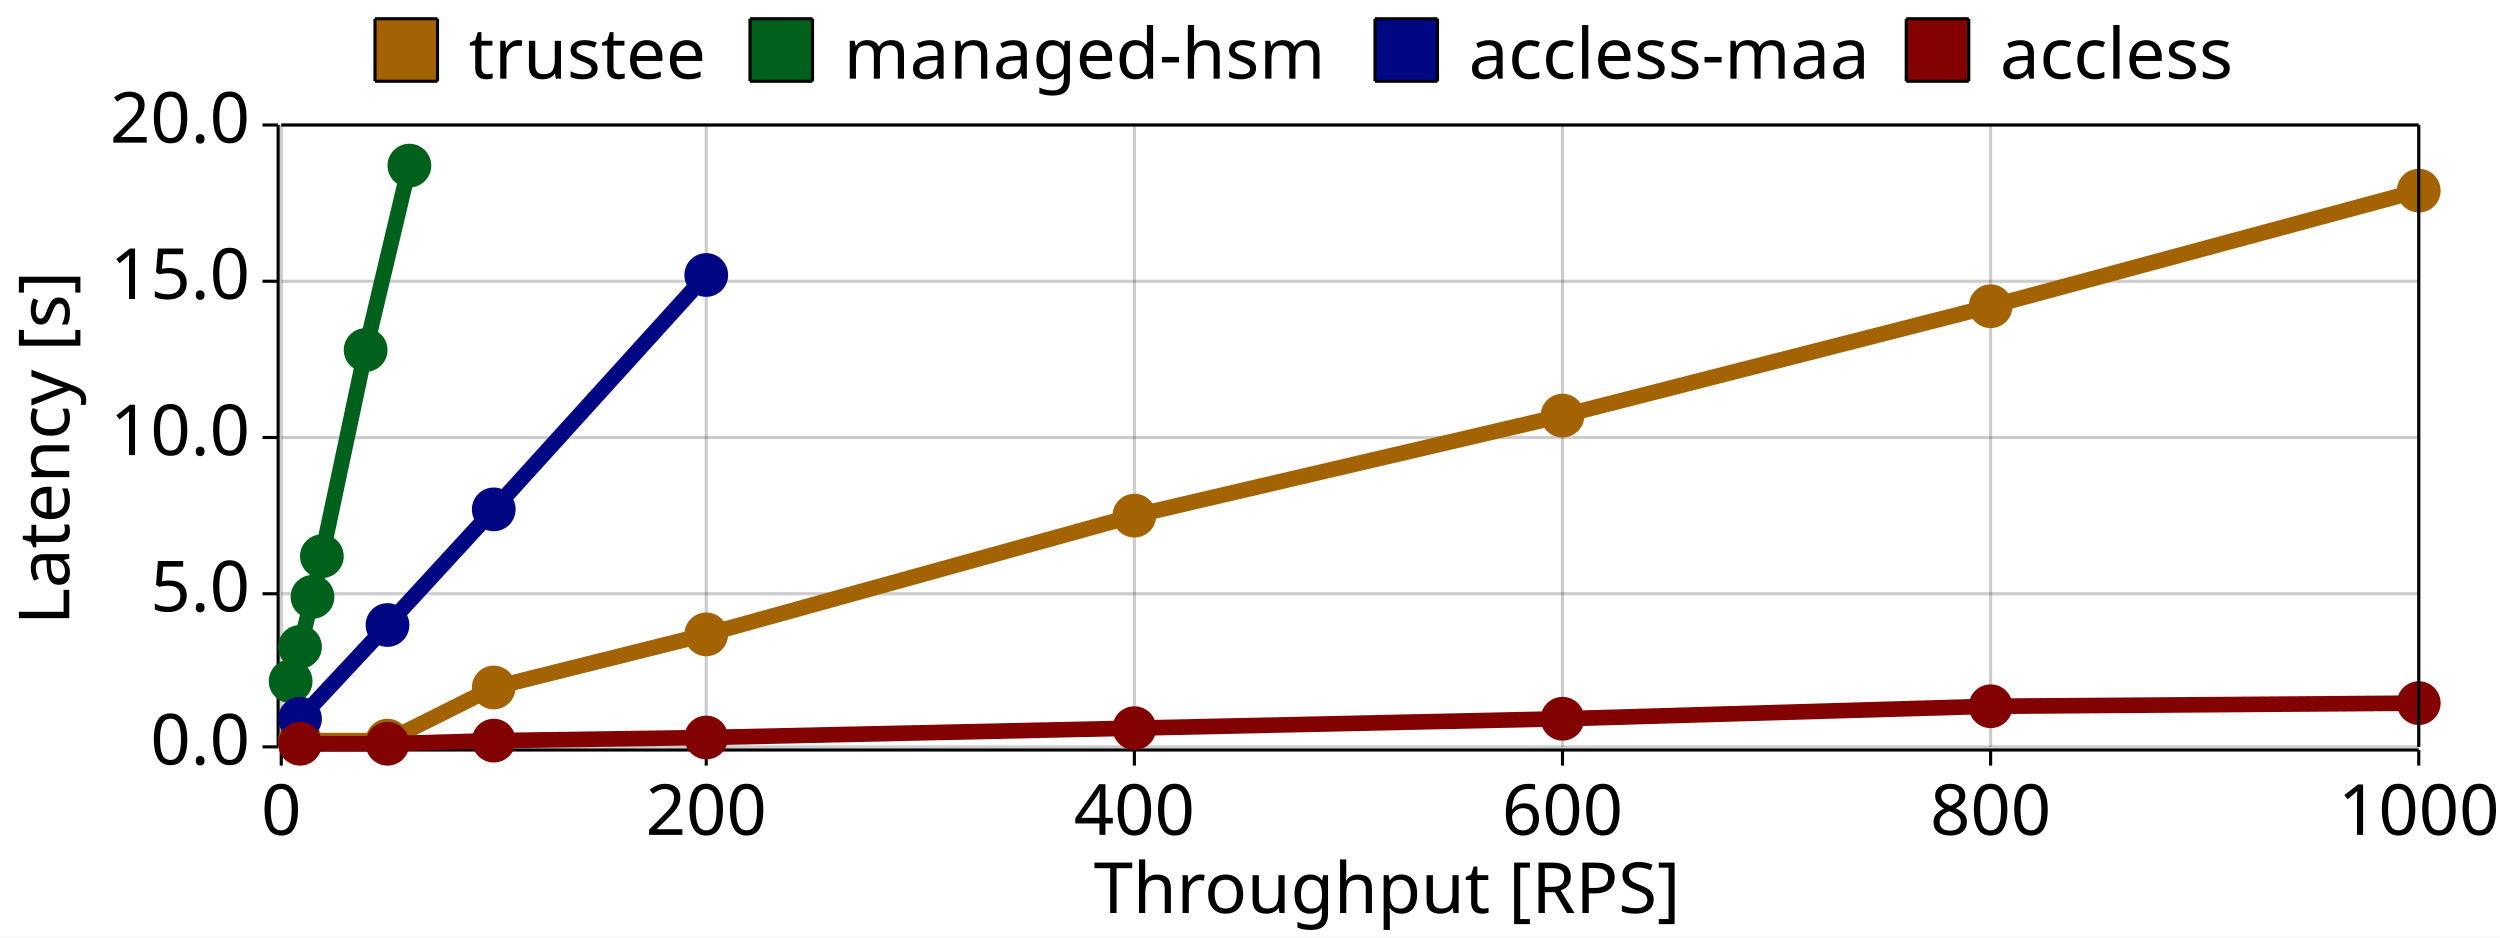
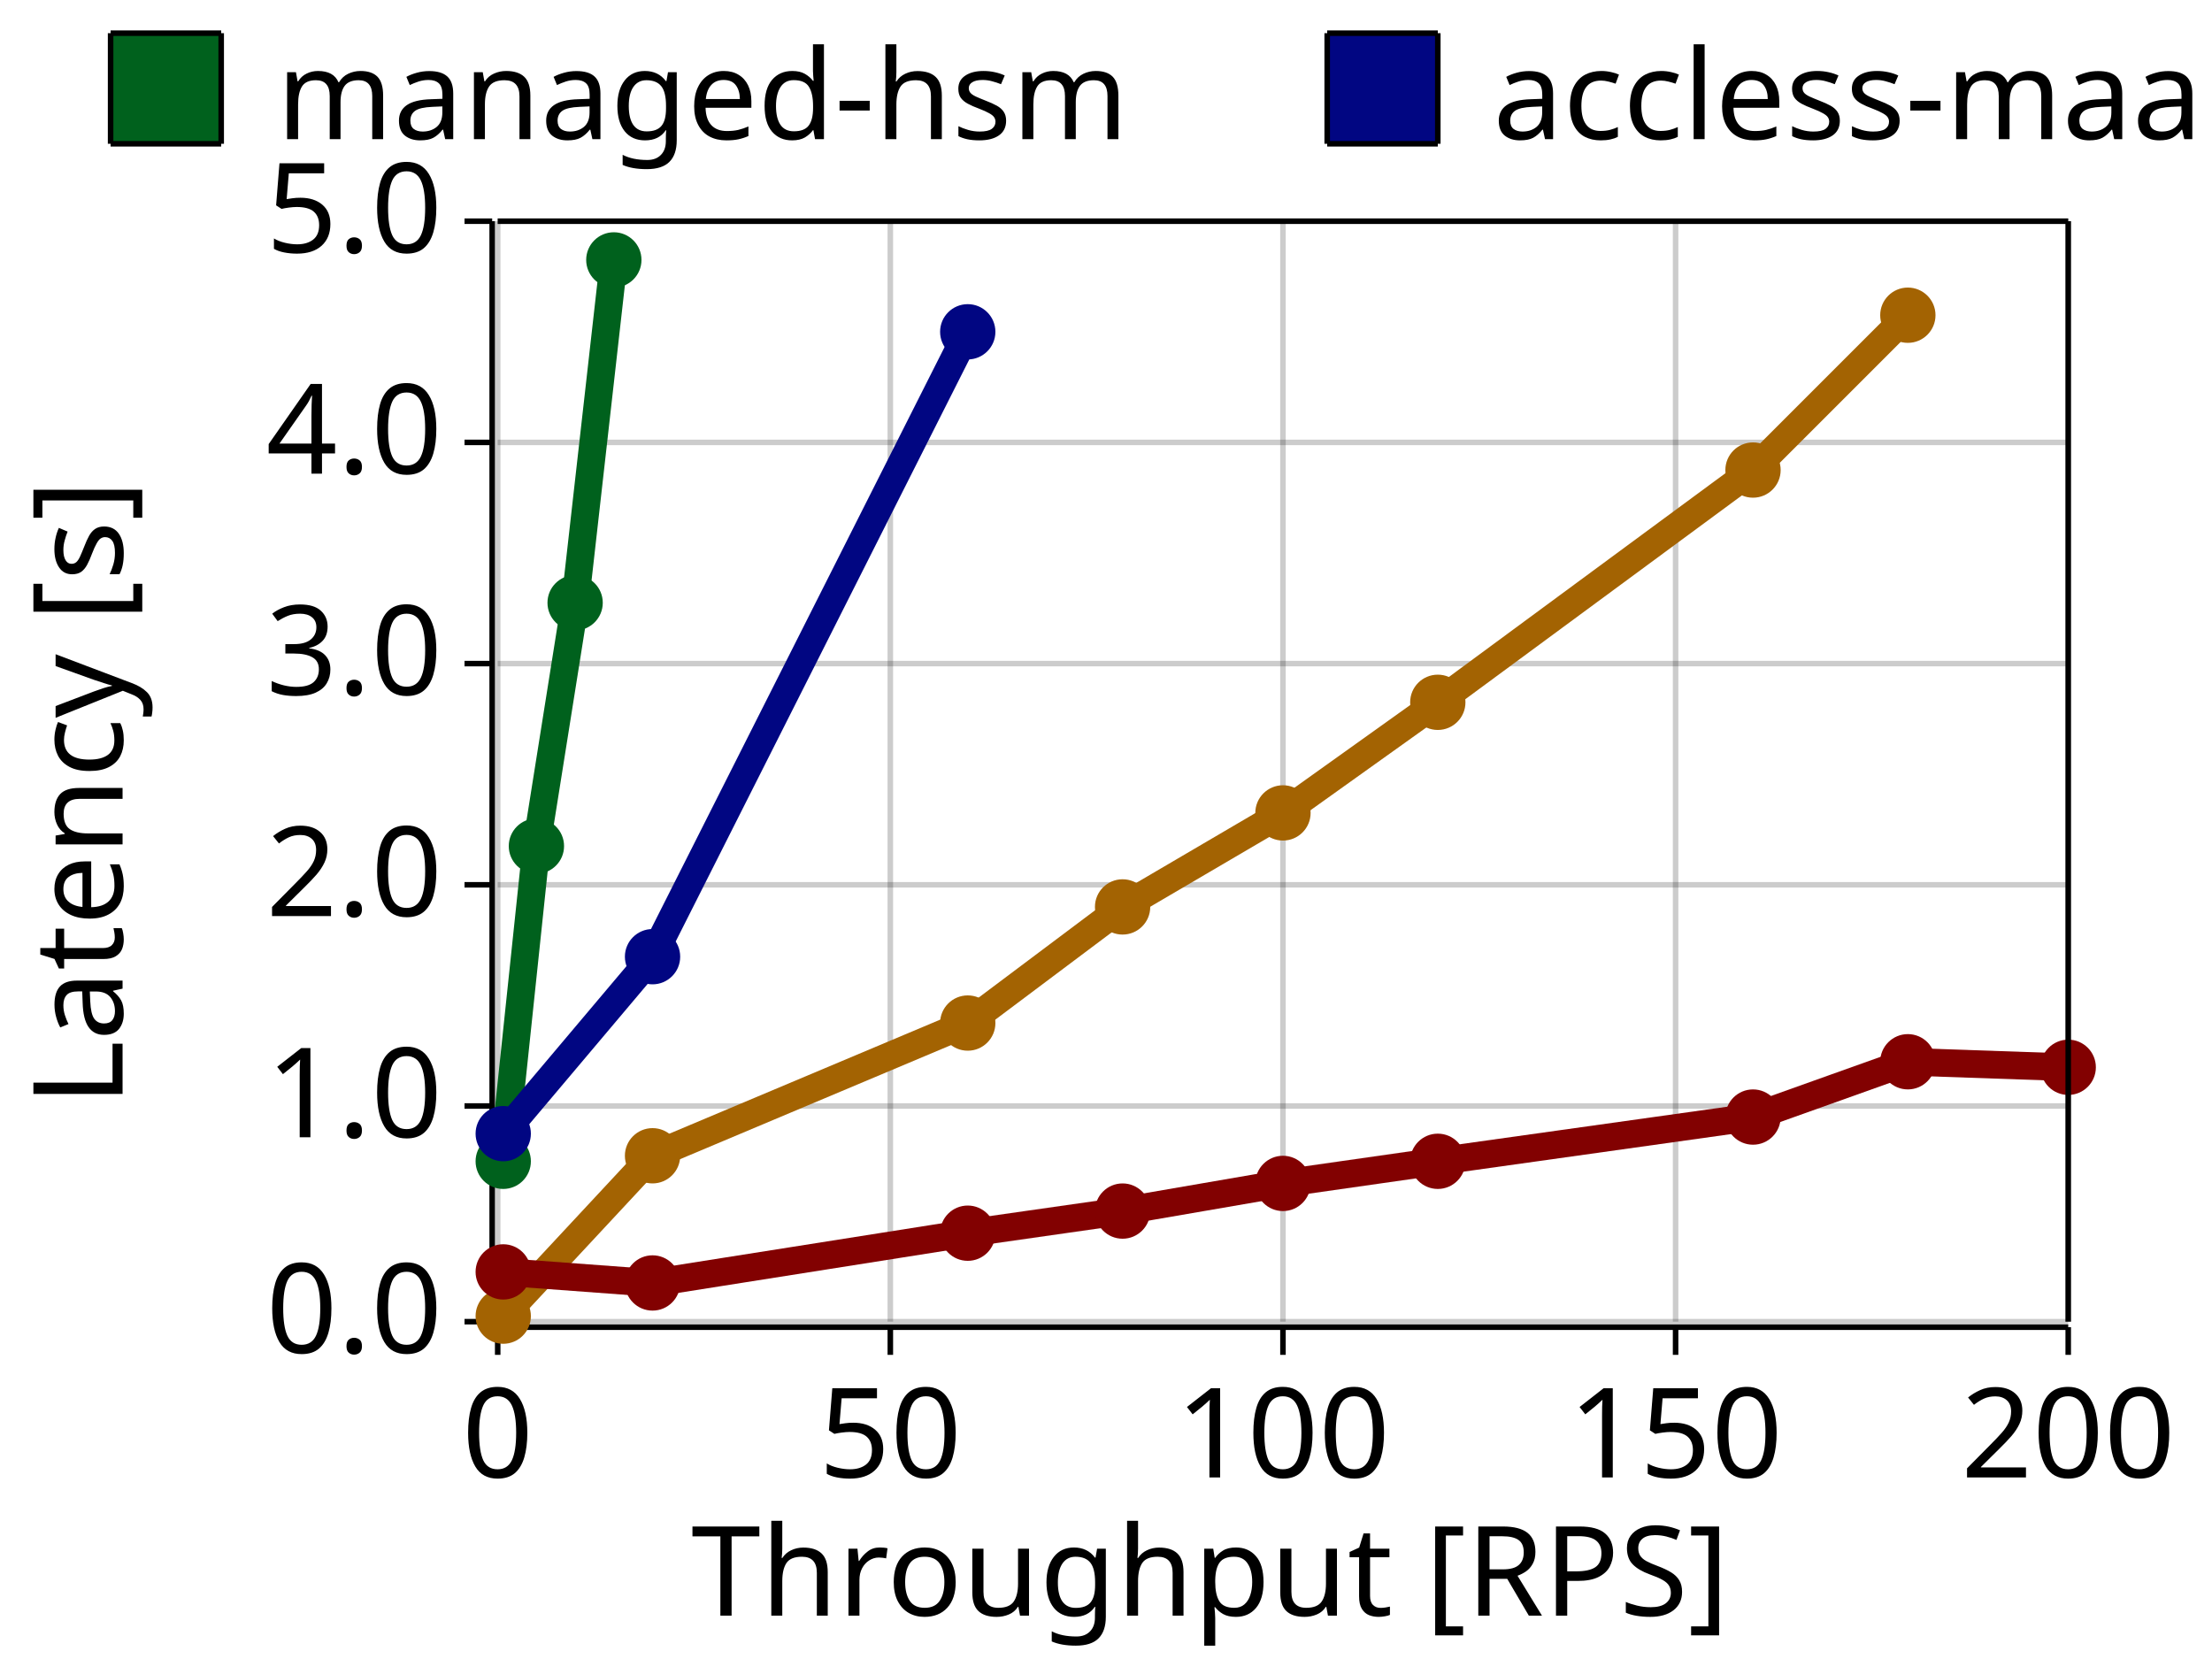
- <svg xmlns="http://www.w3.org/2000/svg" width="800" height="300" viewBox="0 0 800 300">
-   <rect x="0" y="0" width="800" height="300" opacity="1" fill="#FFFFFF" stroke="none" />
+ <svg xmlns="http://www.w3.org/2000/svg" width="400" height="300" viewBox="0 0 400 300">
+   <rect x="0" y="0" width="400" height="300" opacity="1" fill="#FFFFFF" stroke="none" />
  <line opacity="1" stroke="#FFFFFF" stroke-width="1" x1="90" y1="239" x2="90" y2="40" />
-   <line opacity="1" stroke="#FFFFFF" stroke-width="1" x1="103" y1="239" x2="103" y2="40" />
-   <line opacity="1" stroke="#FFFFFF" stroke-width="1" x1="117" y1="239" x2="117" y2="40" />
-   <line opacity="1" stroke="#FFFFFF" stroke-width="1" x1="131" y1="239" x2="131" y2="40" />
-   <line opacity="1" stroke="#FFFFFF" stroke-width="1" x1="144" y1="239" x2="144" y2="40" />
-   <line opacity="1" stroke="#FFFFFF" stroke-width="1" x1="158" y1="239" x2="158" y2="40" />
-   <line opacity="1" stroke="#FFFFFF" stroke-width="1" x1="172" y1="239" x2="172" y2="40" />
-   <line opacity="1" stroke="#FFFFFF" stroke-width="1" x1="185" y1="239" x2="185" y2="40" />
-   <line opacity="1" stroke="#FFFFFF" stroke-width="1" x1="199" y1="239" x2="199" y2="40" />
-   <line opacity="1" stroke="#FFFFFF" stroke-width="1" x1="213" y1="239" x2="213" y2="40" />
-   <line opacity="1" stroke="#FFFFFF" stroke-width="1" x1="226" y1="239" x2="226" y2="40" />
-   <line opacity="1" stroke="#FFFFFF" stroke-width="1" x1="240" y1="239" x2="240" y2="40" />
-   <line opacity="1" stroke="#FFFFFF" stroke-width="1" x1="254" y1="239" x2="254" y2="40" />
+   <line opacity="1" stroke="#FFFFFF" stroke-width="1" x1="97" y1="239" x2="97" y2="40" />
+   <line opacity="1" stroke="#FFFFFF" stroke-width="1" x1="104" y1="239" x2="104" y2="40" />
+   <line opacity="1" stroke="#FFFFFF" stroke-width="1" x1="111" y1="239" x2="111" y2="40" />
+   <line opacity="1" stroke="#FFFFFF" stroke-width="1" x1="118" y1="239" x2="118" y2="40" />
+   <line opacity="1" stroke="#FFFFFF" stroke-width="1" x1="125" y1="239" x2="125" y2="40" />
+   <line opacity="1" stroke="#FFFFFF" stroke-width="1" x1="132" y1="239" x2="132" y2="40" />
+   <line opacity="1" stroke="#FFFFFF" stroke-width="1" x1="139" y1="239" x2="139" y2="40" />
+   <line opacity="1" stroke="#FFFFFF" stroke-width="1" x1="146" y1="239" x2="146" y2="40" />
+   <line opacity="1" stroke="#FFFFFF" stroke-width="1" x1="153" y1="239" x2="153" y2="40" />
+   <line opacity="1" stroke="#FFFFFF" stroke-width="1" x1="161" y1="239" x2="161" y2="40" />
+   <line opacity="1" stroke="#FFFFFF" stroke-width="1" x1="168" y1="239" x2="168" y2="40" />
+   <line opacity="1" stroke="#FFFFFF" stroke-width="1" x1="175" y1="239" x2="175" y2="40" />
+   <line opacity="1" stroke="#FFFFFF" stroke-width="1" x1="182" y1="239" x2="182" y2="40" />
+   <line opacity="1" stroke="#FFFFFF" stroke-width="1" x1="189" y1="239" x2="189" y2="40" />
+   <line opacity="1" stroke="#FFFFFF" stroke-width="1" x1="196" y1="239" x2="196" y2="40" />
+   <line opacity="1" stroke="#FFFFFF" stroke-width="1" x1="203" y1="239" x2="203" y2="40" />
+   <line opacity="1" stroke="#FFFFFF" stroke-width="1" x1="210" y1="239" x2="210" y2="40" />
+   <line opacity="1" stroke="#FFFFFF" stroke-width="1" x1="217" y1="239" x2="217" y2="40" />
+   <line opacity="1" stroke="#FFFFFF" stroke-width="1" x1="224" y1="239" x2="224" y2="40" />
+   <line opacity="1" stroke="#FFFFFF" stroke-width="1" x1="232" y1="239" x2="232" y2="40" />
+   <line opacity="1" stroke="#FFFFFF" stroke-width="1" x1="239" y1="239" x2="239" y2="40" />
+   <line opacity="1" stroke="#FFFFFF" stroke-width="1" x1="246" y1="239" x2="246" y2="40" />
+   <line opacity="1" stroke="#FFFFFF" stroke-width="1" x1="253" y1="239" x2="253" y2="40" />
+   <line opacity="1" stroke="#FFFFFF" stroke-width="1" x1="260" y1="239" x2="260" y2="40" />
  <line opacity="1" stroke="#FFFFFF" stroke-width="1" x1="267" y1="239" x2="267" y2="40" />
+   <line opacity="1" stroke="#FFFFFF" stroke-width="1" x1="274" y1="239" x2="274" y2="40" />
  <line opacity="1" stroke="#FFFFFF" stroke-width="1" x1="281" y1="239" x2="281" y2="40" />
+   <line opacity="1" stroke="#FFFFFF" stroke-width="1" x1="288" y1="239" x2="288" y2="40" />
  <line opacity="1" stroke="#FFFFFF" stroke-width="1" x1="295" y1="239" x2="295" y2="40" />
-   <line opacity="1" stroke="#FFFFFF" stroke-width="1" x1="308" y1="239" x2="308" y2="40" />
-   <line opacity="1" stroke="#FFFFFF" stroke-width="1" x1="322" y1="239" x2="322" y2="40" />
-   <line opacity="1" stroke="#FFFFFF" stroke-width="1" x1="336" y1="239" x2="336" y2="40" />
-   <line opacity="1" stroke="#FFFFFF" stroke-width="1" x1="349" y1="239" x2="349" y2="40" />
-   <line opacity="1" stroke="#FFFFFF" stroke-width="1" x1="363" y1="239" x2="363" y2="40" />
-   <line opacity="1" stroke="#FFFFFF" stroke-width="1" x1="377" y1="239" x2="377" y2="40" />
-   <line opacity="1" stroke="#FFFFFF" stroke-width="1" x1="390" y1="239" x2="390" y2="40" />
-   <line opacity="1" stroke="#FFFFFF" stroke-width="1" x1="404" y1="239" x2="404" y2="40" />
-   <line opacity="1" stroke="#FFFFFF" stroke-width="1" x1="418" y1="239" x2="418" y2="40" />
-   <line opacity="1" stroke="#FFFFFF" stroke-width="1" x1="432" y1="239" x2="432" y2="40" />
-   <line opacity="1" stroke="#FFFFFF" stroke-width="1" x1="445" y1="239" x2="445" y2="40" />
-   <line opacity="1" stroke="#FFFFFF" stroke-width="1" x1="459" y1="239" x2="459" y2="40" />
-   <line opacity="1" stroke="#FFFFFF" stroke-width="1" x1="473" y1="239" x2="473" y2="40" />
-   <line opacity="1" stroke="#FFFFFF" stroke-width="1" x1="486" y1="239" x2="486" y2="40" />
-   <line opacity="1" stroke="#FFFFFF" stroke-width="1" x1="500" y1="239" x2="500" y2="40" />
-   <line opacity="1" stroke="#FFFFFF" stroke-width="1" x1="514" y1="239" x2="514" y2="40" />
-   <line opacity="1" stroke="#FFFFFF" stroke-width="1" x1="527" y1="239" x2="527" y2="40" />
-   <line opacity="1" stroke="#FFFFFF" stroke-width="1" x1="541" y1="239" x2="541" y2="40" />
-   <line opacity="1" stroke="#FFFFFF" stroke-width="1" x1="555" y1="239" x2="555" y2="40" />
-   <line opacity="1" stroke="#FFFFFF" stroke-width="1" x1="568" y1="239" x2="568" y2="40" />
-   <line opacity="1" stroke="#FFFFFF" stroke-width="1" x1="582" y1="239" x2="582" y2="40" />
-   <line opacity="1" stroke="#FFFFFF" stroke-width="1" x1="596" y1="239" x2="596" y2="40" />
-   <line opacity="1" stroke="#FFFFFF" stroke-width="1" x1="609" y1="239" x2="609" y2="40" />
-   <line opacity="1" stroke="#FFFFFF" stroke-width="1" x1="623" y1="239" x2="623" y2="40" />
-   <line opacity="1" stroke="#FFFFFF" stroke-width="1" x1="637" y1="239" x2="637" y2="40" />
-   <line opacity="1" stroke="#FFFFFF" stroke-width="1" x1="650" y1="239" x2="650" y2="40" />
-   <line opacity="1" stroke="#FFFFFF" stroke-width="1" x1="664" y1="239" x2="664" y2="40" />
-   <line opacity="1" stroke="#FFFFFF" stroke-width="1" x1="678" y1="239" x2="678" y2="40" />
-   <line opacity="1" stroke="#FFFFFF" stroke-width="1" x1="691" y1="239" x2="691" y2="40" />
-   <line opacity="1" stroke="#FFFFFF" stroke-width="1" x1="705" y1="239" x2="705" y2="40" />
-   <line opacity="1" stroke="#FFFFFF" stroke-width="1" x1="719" y1="239" x2="719" y2="40" />
-   <line opacity="1" stroke="#FFFFFF" stroke-width="1" x1="732" y1="239" x2="732" y2="40" />
-   <line opacity="1" stroke="#FFFFFF" stroke-width="1" x1="746" y1="239" x2="746" y2="40" />
-   <line opacity="1" stroke="#FFFFFF" stroke-width="1" x1="760" y1="239" x2="760" y2="40" />
-   <line opacity="1" stroke="#FFFFFF" stroke-width="1" x1="774" y1="239" x2="774" y2="40" />
-   <line opacity="1" stroke="#FFFFFF" stroke-width="1" x1="90" y1="239" x2="774" y2="239" />
-   <line opacity="1" stroke="#FFFFFF" stroke-width="1" x1="90" y1="235" x2="774" y2="235" />
-   <line opacity="1" stroke="#FFFFFF" stroke-width="1" x1="90" y1="230" x2="774" y2="230" />
-   <line opacity="1" stroke="#FFFFFF" stroke-width="1" x1="90" y1="225" x2="774" y2="225" />
-   <line opacity="1" stroke="#FFFFFF" stroke-width="1" x1="90" y1="220" x2="774" y2="220" />
-   <line opacity="1" stroke="#FFFFFF" stroke-width="1" x1="90" y1="215" x2="774" y2="215" />
-   <line opacity="1" stroke="#FFFFFF" stroke-width="1" x1="90" y1="210" x2="774" y2="210" />
-   <line opacity="1" stroke="#FFFFFF" stroke-width="1" x1="90" y1="205" x2="774" y2="205" />
-   <line opacity="1" stroke="#FFFFFF" stroke-width="1" x1="90" y1="200" x2="774" y2="200" />
-   <line opacity="1" stroke="#FFFFFF" stroke-width="1" x1="90" y1="195" x2="774" y2="195" />
-   <line opacity="1" stroke="#FFFFFF" stroke-width="1" x1="90" y1="190" x2="774" y2="190" />
-   <line opacity="1" stroke="#FFFFFF" stroke-width="1" x1="90" y1="185" x2="774" y2="185" />
-   <line opacity="1" stroke="#FFFFFF" stroke-width="1" x1="90" y1="180" x2="774" y2="180" />
-   <line opacity="1" stroke="#FFFFFF" stroke-width="1" x1="90" y1="175" x2="774" y2="175" />
-   <line opacity="1" stroke="#FFFFFF" stroke-width="1" x1="90" y1="170" x2="774" y2="170" />
-   <line opacity="1" stroke="#FFFFFF" stroke-width="1" x1="90" y1="165" x2="774" y2="165" />
-   <line opacity="1" stroke="#FFFFFF" stroke-width="1" x1="90" y1="160" x2="774" y2="160" />
-   <line opacity="1" stroke="#FFFFFF" stroke-width="1" x1="90" y1="155" x2="774" y2="155" />
-   <line opacity="1" stroke="#FFFFFF" stroke-width="1" x1="90" y1="150" x2="774" y2="150" />
-   <line opacity="1" stroke="#FFFFFF" stroke-width="1" x1="90" y1="145" x2="774" y2="145" />
-   <line opacity="1" stroke="#FFFFFF" stroke-width="1" x1="90" y1="140" x2="774" y2="140" />
-   <line opacity="1" stroke="#FFFFFF" stroke-width="1" x1="90" y1="135" x2="774" y2="135" />
-   <line opacity="1" stroke="#FFFFFF" stroke-width="1" x1="90" y1="130" x2="774" y2="130" />
-   <line opacity="1" stroke="#FFFFFF" stroke-width="1" x1="90" y1="125" x2="774" y2="125" />
-   <line opacity="1" stroke="#FFFFFF" stroke-width="1" x1="90" y1="120" x2="774" y2="120" />
-   <line opacity="1" stroke="#FFFFFF" stroke-width="1" x1="90" y1="115" x2="774" y2="115" />
-   <line opacity="1" stroke="#FFFFFF" stroke-width="1" x1="90" y1="110" x2="774" y2="110" />
-   <line opacity="1" stroke="#FFFFFF" stroke-width="1" x1="90" y1="105" x2="774" y2="105" />
-   <line opacity="1" stroke="#FFFFFF" stroke-width="1" x1="90" y1="100" x2="774" y2="100" />
-   <line opacity="1" stroke="#FFFFFF" stroke-width="1" x1="90" y1="95" x2="774" y2="95" />
-   <line opacity="1" stroke="#FFFFFF" stroke-width="1" x1="90" y1="90" x2="774" y2="90" />
-   <line opacity="1" stroke="#FFFFFF" stroke-width="1" x1="90" y1="85" x2="774" y2="85" />
-   <line opacity="1" stroke="#FFFFFF" stroke-width="1" x1="90" y1="80" x2="774" y2="80" />
-   <line opacity="1" stroke="#FFFFFF" stroke-width="1" x1="90" y1="75" x2="774" y2="75" />
-   <line opacity="1" stroke="#FFFFFF" stroke-width="1" x1="90" y1="70" x2="774" y2="70" />
-   <line opacity="1" stroke="#FFFFFF" stroke-width="1" x1="90" y1="65" x2="774" y2="65" />
-   <line opacity="1" stroke="#FFFFFF" stroke-width="1" x1="90" y1="60" x2="774" y2="60" />
-   <line opacity="1" stroke="#FFFFFF" stroke-width="1" x1="90" y1="55" x2="774" y2="55" />
-   <line opacity="1" stroke="#FFFFFF" stroke-width="1" x1="90" y1="50" x2="774" y2="50" />
-   <line opacity="1" stroke="#FFFFFF" stroke-width="1" x1="90" y1="45" x2="774" y2="45" />
-   <line opacity="1" stroke="#FFFFFF" stroke-width="1" x1="90" y1="40" x2="774" y2="40" />
-   <text x="432" y="280" dy="-0.5ex" text-anchor="middle" font-family="sans-serif" font-size="22.581" opacity="1" fill="#000000">
+   <line opacity="1" stroke="#FFFFFF" stroke-width="1" x1="303" y1="239" x2="303" y2="40" />
+   <line opacity="1" stroke="#FFFFFF" stroke-width="1" x1="310" y1="239" x2="310" y2="40" />
+   <line opacity="1" stroke="#FFFFFF" stroke-width="1" x1="317" y1="239" x2="317" y2="40" />
+   <line opacity="1" stroke="#FFFFFF" stroke-width="1" x1="324" y1="239" x2="324" y2="40" />
+   <line opacity="1" stroke="#FFFFFF" stroke-width="1" x1="331" y1="239" x2="331" y2="40" />
+   <line opacity="1" stroke="#FFFFFF" stroke-width="1" x1="338" y1="239" x2="338" y2="40" />
+   <line opacity="1" stroke="#FFFFFF" stroke-width="1" x1="345" y1="239" x2="345" y2="40" />
+   <line opacity="1" stroke="#FFFFFF" stroke-width="1" x1="352" y1="239" x2="352" y2="40" />
+   <line opacity="1" stroke="#FFFFFF" stroke-width="1" x1="359" y1="239" x2="359" y2="40" />
+   <line opacity="1" stroke="#FFFFFF" stroke-width="1" x1="366" y1="239" x2="366" y2="40" />
+   <line opacity="1" stroke="#FFFFFF" stroke-width="1" x1="374" y1="239" x2="374" y2="40" />
+   <line opacity="1" stroke="#FFFFFF" stroke-width="1" x1="90" y1="239" x2="374" y2="239" />
+   <line opacity="1" stroke="#FFFFFF" stroke-width="1" x1="90" y1="236" x2="374" y2="236" />
+   <line opacity="1" stroke="#FFFFFF" stroke-width="1" x1="90" y1="232" x2="374" y2="232" />
+   <line opacity="1" stroke="#FFFFFF" stroke-width="1" x1="90" y1="228" x2="374" y2="228" />
+   <line opacity="1" stroke="#FFFFFF" stroke-width="1" x1="90" y1="224" x2="374" y2="224" />
+   <line opacity="1" stroke="#FFFFFF" stroke-width="1" x1="90" y1="220" x2="374" y2="220" />
+   <line opacity="1" stroke="#FFFFFF" stroke-width="1" x1="90" y1="216" x2="374" y2="216" />
+   <line opacity="1" stroke="#FFFFFF" stroke-width="1" x1="90" y1="212" x2="374" y2="212" />
+   <line opacity="1" stroke="#FFFFFF" stroke-width="1" x1="90" y1="208" x2="374" y2="208" />
+   <line opacity="1" stroke="#FFFFFF" stroke-width="1" x1="90" y1="204" x2="374" y2="204" />
+   <line opacity="1" stroke="#FFFFFF" stroke-width="1" x1="90" y1="200" x2="374" y2="200" />
+   <line opacity="1" stroke="#FFFFFF" stroke-width="1" x1="90" y1="196" x2="374" y2="196" />
+   <line opacity="1" stroke="#FFFFFF" stroke-width="1" x1="90" y1="192" x2="374" y2="192" />
+   <line opacity="1" stroke="#FFFFFF" stroke-width="1" x1="90" y1="188" x2="374" y2="188" />
+   <line opacity="1" stroke="#FFFFFF" stroke-width="1" x1="90" y1="184" x2="374" y2="184" />
+   <line opacity="1" stroke="#FFFFFF" stroke-width="1" x1="90" y1="180" x2="374" y2="180" />
+   <line opacity="1" stroke="#FFFFFF" stroke-width="1" x1="90" y1="176" x2="374" y2="176" />
+   <line opacity="1" stroke="#FFFFFF" stroke-width="1" x1="90" y1="172" x2="374" y2="172" />
+   <line opacity="1" stroke="#FFFFFF" stroke-width="1" x1="90" y1="168" x2="374" y2="168" />
+   <line opacity="1" stroke="#FFFFFF" stroke-width="1" x1="90" y1="164" x2="374" y2="164" />
+   <line opacity="1" stroke="#FFFFFF" stroke-width="1" x1="90" y1="160" x2="374" y2="160" />
+   <line opacity="1" stroke="#FFFFFF" stroke-width="1" x1="90" y1="156" x2="374" y2="156" />
+   <line opacity="1" stroke="#FFFFFF" stroke-width="1" x1="90" y1="152" x2="374" y2="152" />
+   <line opacity="1" stroke="#FFFFFF" stroke-width="1" x1="90" y1="148" x2="374" y2="148" />
+   <line opacity="1" stroke="#FFFFFF" stroke-width="1" x1="90" y1="144" x2="374" y2="144" />
+   <line opacity="1" stroke="#FFFFFF" stroke-width="1" x1="90" y1="140" x2="374" y2="140" />
+   <line opacity="1" stroke="#FFFFFF" stroke-width="1" x1="90" y1="136" x2="374" y2="136" />
+   <line opacity="1" stroke="#FFFFFF" stroke-width="1" x1="90" y1="132" x2="374" y2="132" />
+   <line opacity="1" stroke="#FFFFFF" stroke-width="1" x1="90" y1="128" x2="374" y2="128" />
+   <line opacity="1" stroke="#FFFFFF" stroke-width="1" x1="90" y1="124" x2="374" y2="124" />
+   <line opacity="1" stroke="#FFFFFF" stroke-width="1" x1="90" y1="120" x2="374" y2="120" />
+   <line opacity="1" stroke="#FFFFFF" stroke-width="1" x1="90" y1="116" x2="374" y2="116" />
+   <line opacity="1" stroke="#FFFFFF" stroke-width="1" x1="90" y1="112" x2="374" y2="112" />
+   <line opacity="1" stroke="#FFFFFF" stroke-width="1" x1="90" y1="108" x2="374" y2="108" />
+   <line opacity="1" stroke="#FFFFFF" stroke-width="1" x1="90" y1="104" x2="374" y2="104" />
+   <line opacity="1" stroke="#FFFFFF" stroke-width="1" x1="90" y1="100" x2="374" y2="100" />
+   <line opacity="1" stroke="#FFFFFF" stroke-width="1" x1="90" y1="96" x2="374" y2="96" />
+   <line opacity="1" stroke="#FFFFFF" stroke-width="1" x1="90" y1="92" x2="374" y2="92" />
+   <line opacity="1" stroke="#FFFFFF" stroke-width="1" x1="90" y1="88" x2="374" y2="88" />
+   <line opacity="1" stroke="#FFFFFF" stroke-width="1" x1="90" y1="84" x2="374" y2="84" />
+   <line opacity="1" stroke="#FFFFFF" stroke-width="1" x1="90" y1="80" x2="374" y2="80" />
+   <line opacity="1" stroke="#FFFFFF" stroke-width="1" x1="90" y1="76" x2="374" y2="76" />
+   <line opacity="1" stroke="#FFFFFF" stroke-width="1" x1="90" y1="72" x2="374" y2="72" />
+   <line opacity="1" stroke="#FFFFFF" stroke-width="1" x1="90" y1="68" x2="374" y2="68" />
+   <line opacity="1" stroke="#FFFFFF" stroke-width="1" x1="90" y1="64" x2="374" y2="64" />
+   <line opacity="1" stroke="#FFFFFF" stroke-width="1" x1="90" y1="60" x2="374" y2="60" />
+   <line opacity="1" stroke="#FFFFFF" stroke-width="1" x1="90" y1="56" x2="374" y2="56" />
+   <line opacity="1" stroke="#FFFFFF" stroke-width="1" x1="90" y1="52" x2="374" y2="52" />
+   <line opacity="1" stroke="#FFFFFF" stroke-width="1" x1="90" y1="48" x2="374" y2="48" />
+   <line opacity="1" stroke="#FFFFFF" stroke-width="1" x1="90" y1="44" x2="374" y2="44" />
+   <line opacity="1" stroke="#FFFFFF" stroke-width="1" x1="90" y1="40" x2="374" y2="40" />
+   <text x="232" y="280" dy="-0.5ex" text-anchor="middle" font-family="sans-serif" font-size="22.581" opacity="1" fill="#000000">

</text>
  <line opacity="0.2" stroke="#000000" stroke-width="1" x1="90" y1="239" x2="90" y2="40" />
-   <line opacity="0.2" stroke="#000000" stroke-width="1" x1="226" y1="239" x2="226" y2="40" />
-   <line opacity="0.2" stroke="#000000" stroke-width="1" x1="363" y1="239" x2="363" y2="40" />
-   <line opacity="0.2" stroke="#000000" stroke-width="1" x1="500" y1="239" x2="500" y2="40" />
-   <line opacity="0.2" stroke="#000000" stroke-width="1" x1="637" y1="239" x2="637" y2="40" />
-   <line opacity="0.2" stroke="#000000" stroke-width="1" x1="774" y1="239" x2="774" y2="40" />
-   <line opacity="0.2" stroke="#000000" stroke-width="1" x1="90" y1="239" x2="774" y2="239" />
-   <line opacity="0.2" stroke="#000000" stroke-width="1" x1="90" y1="190" x2="774" y2="190" />
-   <line opacity="0.2" stroke="#000000" stroke-width="1" x1="90" y1="140" x2="774" y2="140" />
-   <line opacity="0.2" stroke="#000000" stroke-width="1" x1="90" y1="90" x2="774" y2="90" />
-   <line opacity="0.2" stroke="#000000" stroke-width="1" x1="90" y1="40" x2="774" y2="40" />
+   <line opacity="0.2" stroke="#000000" stroke-width="1" x1="161" y1="239" x2="161" y2="40" />
+   <line opacity="0.2" stroke="#000000" stroke-width="1" x1="232" y1="239" x2="232" y2="40" />
+   <line opacity="0.2" stroke="#000000" stroke-width="1" x1="303" y1="239" x2="303" y2="40" />
+   <line opacity="0.2" stroke="#000000" stroke-width="1" x1="374" y1="239" x2="374" y2="40" />
+   <line opacity="0.2" stroke="#000000" stroke-width="1" x1="90" y1="239" x2="374" y2="239" />
+   <line opacity="0.2" stroke="#000000" stroke-width="1" x1="90" y1="200" x2="374" y2="200" />
+   <line opacity="0.2" stroke="#000000" stroke-width="1" x1="90" y1="160" x2="374" y2="160" />
+   <line opacity="0.2" stroke="#000000" stroke-width="1" x1="90" y1="120" x2="374" y2="120" />
+   <line opacity="0.2" stroke="#000000" stroke-width="1" x1="90" y1="80" x2="374" y2="80" />
+   <line opacity="0.2" stroke="#000000" stroke-width="1" x1="90" y1="40" x2="374" y2="40" />
  <polyline fill="none" opacity="1" stroke="#000000" stroke-width="1" points="89,40 89,239 " />
  <text x="80" y="239" dy="0.5ex" text-anchor="end" font-family="sans-serif" font-size="22.581" opacity="1" fill="#000000">
0.0
</text>
  <polyline fill="none" opacity="1" stroke="#000000" stroke-width="1" points="84,239 89,239 " />
-   <text x="80" y="190" dy="0.5ex" text-anchor="end" font-family="sans-serif" font-size="22.581" opacity="1" fill="#000000">
+   <text x="80" y="200" dy="0.5ex" text-anchor="end" font-family="sans-serif" font-size="22.581" opacity="1" fill="#000000">
+ 1.0
+ </text>
+   <polyline fill="none" opacity="1" stroke="#000000" stroke-width="1" points="84,200 89,200 " />
+   <text x="80" y="160" dy="0.5ex" text-anchor="end" font-family="sans-serif" font-size="22.581" opacity="1" fill="#000000">
+ 2.0
+ </text>
+   <polyline fill="none" opacity="1" stroke="#000000" stroke-width="1" points="84,160 89,160 " />
+   <text x="80" y="120" dy="0.5ex" text-anchor="end" font-family="sans-serif" font-size="22.581" opacity="1" fill="#000000">
+ 3.0
+ </text>
+   <polyline fill="none" opacity="1" stroke="#000000" stroke-width="1" points="84,120 89,120 " />
+   <text x="80" y="80" dy="0.5ex" text-anchor="end" font-family="sans-serif" font-size="22.581" opacity="1" fill="#000000">
+ 4.0
+ </text>
+   <polyline fill="none" opacity="1" stroke="#000000" stroke-width="1" points="84,80 89,80 " />
+   <text x="80" y="40" dy="0.5ex" text-anchor="end" font-family="sans-serif" font-size="22.581" opacity="1" fill="#000000">
5.0
</text>
-   <polyline fill="none" opacity="1" stroke="#000000" stroke-width="1" points="84,190 89,190 " />
-   <text x="80" y="140" dy="0.5ex" text-anchor="end" font-family="sans-serif" font-size="22.581" opacity="1" fill="#000000">
- 10.0
- </text>
-   <polyline fill="none" opacity="1" stroke="#000000" stroke-width="1" points="84,140 89,140 " />
-   <text x="80" y="90" dy="0.5ex" text-anchor="end" font-family="sans-serif" font-size="22.581" opacity="1" fill="#000000">
- 15.0
- </text>
-   <polyline fill="none" opacity="1" stroke="#000000" stroke-width="1" points="84,90 89,90 " />
-   <text x="80" y="40" dy="0.5ex" text-anchor="end" font-family="sans-serif" font-size="22.581" opacity="1" fill="#000000">
- 20.0
- </text>
  <polyline fill="none" opacity="1" stroke="#000000" stroke-width="1" points="84,40 89,40 " />
-   <polyline fill="none" opacity="1" stroke="#000000" stroke-width="1" points="90,240 774,240 " />
+   <polyline fill="none" opacity="1" stroke="#000000" stroke-width="1" points="90,240 374,240 " />
  <text x="90" y="250" dy="0.76em" text-anchor="middle" font-family="sans-serif" font-size="22.581" opacity="1" fill="#000000">
0
</text>
  <polyline fill="none" opacity="1" stroke="#000000" stroke-width="1" points="90,240 90,245 " />
-   <text x="226" y="250" dy="0.76em" text-anchor="middle" font-family="sans-serif" font-size="22.581" opacity="1" fill="#000000">
+   <text x="161" y="250" dy="0.76em" text-anchor="middle" font-family="sans-serif" font-size="22.581" opacity="1" fill="#000000">
+ 50
+ </text>
+   <polyline fill="none" opacity="1" stroke="#000000" stroke-width="1" points="161,240 161,245 " />
+   <text x="232" y="250" dy="0.76em" text-anchor="middle" font-family="sans-serif" font-size="22.581" opacity="1" fill="#000000">
+ 100
+ </text>
+   <polyline fill="none" opacity="1" stroke="#000000" stroke-width="1" points="232,240 232,245 " />
+   <text x="303" y="250" dy="0.76em" text-anchor="middle" font-family="sans-serif" font-size="22.581" opacity="1" fill="#000000">
+ 150
+ </text>
+   <polyline fill="none" opacity="1" stroke="#000000" stroke-width="1" points="303,240 303,245 " />
+   <text x="374" y="250" dy="0.76em" text-anchor="middle" font-family="sans-serif" font-size="22.581" opacity="1" fill="#000000">
200
</text>
-   <polyline fill="none" opacity="1" stroke="#000000" stroke-width="1" points="226,240 226,245 " />
-   <text x="363" y="250" dy="0.76em" text-anchor="middle" font-family="sans-serif" font-size="22.581" opacity="1" fill="#000000">
- 400
- </text>
-   <polyline fill="none" opacity="1" stroke="#000000" stroke-width="1" points="363,240 363,245 " />
-   <text x="500" y="250" dy="0.76em" text-anchor="middle" font-family="sans-serif" font-size="22.581" opacity="1" fill="#000000">
- 600
- </text>
-   <polyline fill="none" opacity="1" stroke="#000000" stroke-width="1" points="500,240 500,245 " />
-   <text x="637" y="250" dy="0.76em" text-anchor="middle" font-family="sans-serif" font-size="22.581" opacity="1" fill="#000000">
- 800
- </text>
-   <polyline fill="none" opacity="1" stroke="#000000" stroke-width="1" points="637,240 637,245 " />
-   <text x="774" y="250" dy="0.76em" text-anchor="middle" font-family="sans-serif" font-size="22.581" opacity="1" fill="#000000">
- 1000
- </text>
-   <polyline fill="none" opacity="1" stroke="#000000" stroke-width="1" points="774,240 774,245 " />
+   <polyline fill="none" opacity="1" stroke="#000000" stroke-width="1" points="374,240 374,245 " />
  <text x="5" y="200" dy="0.76em" text-anchor="start" font-family="sans-serif" font-size="22.581" opacity="1" fill="#000000" transform="rotate(270, 5, 200)">
Latency [s]
</text>
-   <text x="350" y="275" dy="0.76em" text-anchor="start" font-family="sans-serif" font-size="22.581" opacity="1" fill="#000000">
+   <text x="125" y="275" dy="0.76em" text-anchor="start" font-family="sans-serif" font-size="22.581" opacity="1" fill="#000000">
Throughput [RPS]
</text>
-   <polyline fill="none" opacity="1" stroke="#A36302" stroke-width="5" points="96,237 124,237 158,220 226,203 363,165 500,133 637,98 774,61 " />
-   <circle cx="96" cy="237" r="7" opacity="1" fill="#A36302" stroke="none" stroke-width="1" />
-   <circle cx="124" cy="237" r="7" opacity="1" fill="#A36302" stroke="none" stroke-width="1" />
-   <circle cx="158" cy="220" r="7" opacity="1" fill="#A36302" stroke="none" stroke-width="1" />
-   <circle cx="226" cy="203" r="7" opacity="1" fill="#A36302" stroke="none" stroke-width="1" />
-   <circle cx="363" cy="165" r="7" opacity="1" fill="#A36302" stroke="none" stroke-width="1" />
-   <circle cx="500" cy="133" r="7" opacity="1" fill="#A36302" stroke="none" stroke-width="1" />
-   <circle cx="637" cy="98" r="7" opacity="1" fill="#A36302" stroke="none" stroke-width="1" />
-   <circle cx="774" cy="61" r="7" opacity="1" fill="#A36302" stroke="none" stroke-width="1" />
-   <polyline fill="none" opacity="1" stroke="#00611D" stroke-width="5" points="93,218 96,207 100,191 103,178 117,112 131,53 " />
-   <circle cx="93" cy="218" r="7" opacity="1" fill="#00611D" stroke="none" stroke-width="1" />
-   <circle cx="96" cy="207" r="7" opacity="1" fill="#00611D" stroke="none" stroke-width="1" />
-   <circle cx="100" cy="191" r="7" opacity="1" fill="#00611D" stroke="none" stroke-width="1" />
-   <circle cx="103" cy="178" r="7" opacity="1" fill="#00611D" stroke="none" stroke-width="1" />
-   <circle cx="117" cy="112" r="7" opacity="1" fill="#00611D" stroke="none" stroke-width="1" />
-   <circle cx="131" cy="53" r="7" opacity="1" fill="#00611D" stroke="none" stroke-width="1" />
-   <polyline fill="none" opacity="1" stroke="#010682" stroke-width="5" points="96,230 124,200 158,163 226,88 " />
-   <circle cx="96" cy="230" r="7" opacity="1" fill="#010682" stroke="none" stroke-width="1" />
-   <circle cx="124" cy="200" r="7" opacity="1" fill="#010682" stroke="none" stroke-width="1" />
-   <circle cx="158" cy="163" r="7" opacity="1" fill="#010682" stroke="none" stroke-width="1" />
-   <circle cx="226" cy="88" r="7" opacity="1" fill="#010682" stroke="none" stroke-width="1" />
-   <polyline fill="none" opacity="1" stroke="#820101" stroke-width="5" points="96,238 124,238 158,237 226,236 363,233 500,230 637,226 774,225 " />
-   <circle cx="96" cy="238" r="7" opacity="1" fill="#820101" stroke="none" stroke-width="1" />
-   <circle cx="124" cy="238" r="7" opacity="1" fill="#820101" stroke="none" stroke-width="1" />
-   <circle cx="158" cy="237" r="7" opacity="1" fill="#820101" stroke="none" stroke-width="1" />
-   <circle cx="226" cy="236" r="7" opacity="1" fill="#820101" stroke="none" stroke-width="1" />
-   <circle cx="363" cy="233" r="7" opacity="1" fill="#820101" stroke="none" stroke-width="1" />
-   <circle cx="500" cy="230" r="7" opacity="1" fill="#820101" stroke="none" stroke-width="1" />
-   <circle cx="637" cy="226" r="7" opacity="1" fill="#820101" stroke="none" stroke-width="1" />
-   <circle cx="774" cy="225" r="7" opacity="1" fill="#820101" stroke="none" stroke-width="1" />
-   <polyline fill="none" opacity="1" stroke="#000000" stroke-width="1" points="90,40 774,40 " />
-   <polyline fill="none" opacity="1" stroke="#000000" stroke-width="1" points="774,239 774,40 " />
-   <rect x="120" y="6" width="20" height="20" opacity="1" fill="#A36302" stroke="none" />
-   <polyline fill="none" opacity="1" stroke="#000000" stroke-width="1" points="120,6 140,6 " />
-   <polyline fill="none" opacity="1" stroke="#000000" stroke-width="1" points="140,6 140,26 " />
-   <polyline fill="none" opacity="1" stroke="#000000" stroke-width="1" points="120,6 120,26 " />
-   <polyline fill="none" opacity="1" stroke="#000000" stroke-width="1" points="120,26 140,26 " />
-   <text x="150" y="8" dy="0.76em" text-anchor="start" font-family="sans-serif" font-size="22.581" opacity="1" fill="#000000">
- trustee
- </text>
-   <rect x="240" y="6" width="20" height="20" opacity="1" fill="#00611D" stroke="none" />
+   <polyline fill="none" opacity="1" stroke="#A36302" stroke-width="5" points="91,238 118,209 175,185 203,164 232,147 260,127 317,85 345,57 " />
+   <circle cx="91" cy="238" r="5" opacity="1" fill="#A36302" stroke="none" stroke-width="1" />
+   <circle cx="118" cy="209" r="5" opacity="1" fill="#A36302" stroke="none" stroke-width="1" />
+   <circle cx="175" cy="185" r="5" opacity="1" fill="#A36302" stroke="none" stroke-width="1" />
+   <circle cx="203" cy="164" r="5" opacity="1" fill="#A36302" stroke="none" stroke-width="1" />
+   <circle cx="232" cy="147" r="5" opacity="1" fill="#A36302" stroke="none" stroke-width="1" />
+   <circle cx="260" cy="127" r="5" opacity="1" fill="#A36302" stroke="none" stroke-width="1" />
+   <circle cx="317" cy="85" r="5" opacity="1" fill="#A36302" stroke="none" stroke-width="1" />
+   <circle cx="345" cy="57" r="5" opacity="1" fill="#A36302" stroke="none" stroke-width="1" />
+   <polyline fill="none" opacity="1" stroke="#00611D" stroke-width="5" points="91,210 97,153 104,109 111,47 " />
+   <circle cx="91" cy="210" r="5" opacity="1" fill="#00611D" stroke="none" stroke-width="1" />
+   <circle cx="97" cy="153" r="5" opacity="1" fill="#00611D" stroke="none" stroke-width="1" />
+   <circle cx="104" cy="109" r="5" opacity="1" fill="#00611D" stroke="none" stroke-width="1" />
+   <circle cx="111" cy="47" r="5" opacity="1" fill="#00611D" stroke="none" stroke-width="1" />
+   <polyline fill="none" opacity="1" stroke="#010682" stroke-width="5" points="91,205 118,173 175,60 " />
+   <circle cx="91" cy="205" r="5" opacity="1" fill="#010682" stroke="none" stroke-width="1" />
+   <circle cx="118" cy="173" r="5" opacity="1" fill="#010682" stroke="none" stroke-width="1" />
+   <circle cx="175" cy="60" r="5" opacity="1" fill="#010682" stroke="none" stroke-width="1" />
+   <polyline fill="none" opacity="1" stroke="#820101" stroke-width="5" points="91,230 118,232 175,223 203,219 232,214 260,210 317,202 345,192 374,193 " />
+   <circle cx="91" cy="230" r="5" opacity="1" fill="#820101" stroke="none" stroke-width="1" />
+   <circle cx="118" cy="232" r="5" opacity="1" fill="#820101" stroke="none" stroke-width="1" />
+   <circle cx="175" cy="223" r="5" opacity="1" fill="#820101" stroke="none" stroke-width="1" />
+   <circle cx="203" cy="219" r="5" opacity="1" fill="#820101" stroke="none" stroke-width="1" />
+   <circle cx="232" cy="214" r="5" opacity="1" fill="#820101" stroke="none" stroke-width="1" />
+   <circle cx="260" cy="210" r="5" opacity="1" fill="#820101" stroke="none" stroke-width="1" />
+   <circle cx="317" cy="202" r="5" opacity="1" fill="#820101" stroke="none" stroke-width="1" />
+   <circle cx="345" cy="192" r="5" opacity="1" fill="#820101" stroke="none" stroke-width="1" />
+   <circle cx="374" cy="193" r="5" opacity="1" fill="#820101" stroke="none" stroke-width="1" />
+   <polyline fill="none" opacity="1" stroke="#000000" stroke-width="1" points="90,40 374,40 " />
+   <polyline fill="none" opacity="1" stroke="#000000" stroke-width="1" points="374,239 374,40 " />
+   <rect x="20" y="6" width="20" height="20" opacity="1" fill="#00611D" stroke="none" />
+   <polyline fill="none" opacity="1" stroke="#000000" stroke-width="1" points="20,6 40,6 " />
+   <polyline fill="none" opacity="1" stroke="#000000" stroke-width="1" points="40,6 40,26 " />
+   <polyline fill="none" opacity="1" stroke="#000000" stroke-width="1" points="20,6 20,26 " />
+   <polyline fill="none" opacity="1" stroke="#000000" stroke-width="1" points="20,26 40,26 " />
+   <text x="50" y="8" dy="0.76em" text-anchor="start" font-family="sans-serif" font-size="22.581" opacity="1" fill="#000000">
+ managed-hsm
+ </text>
+   <rect x="240" y="6" width="20" height="20" opacity="1" fill="#010682" stroke="none" />
  <polyline fill="none" opacity="1" stroke="#000000" stroke-width="1" points="240,6 260,6 " />
  <polyline fill="none" opacity="1" stroke="#000000" stroke-width="1" points="260,6 260,26 " />
  <polyline fill="none" opacity="1" stroke="#000000" stroke-width="1" points="240,6 240,26 " />
  <polyline fill="none" opacity="1" stroke="#000000" stroke-width="1" points="240,26 260,26 " />
  <text x="270" y="8" dy="0.76em" text-anchor="start" font-family="sans-serif" font-size="22.581" opacity="1" fill="#000000">
- managed-hsm
- </text>
-   <rect x="440" y="6" width="20" height="20" opacity="1" fill="#010682" stroke="none" />
-   <polyline fill="none" opacity="1" stroke="#000000" stroke-width="1" points="440,6 460,6 " />
-   <polyline fill="none" opacity="1" stroke="#000000" stroke-width="1" points="460,6 460,26 " />
-   <polyline fill="none" opacity="1" stroke="#000000" stroke-width="1" points="440,6 440,26 " />
-   <polyline fill="none" opacity="1" stroke="#000000" stroke-width="1" points="440,26 460,26 " />
-   <text x="470" y="8" dy="0.76em" text-anchor="start" font-family="sans-serif" font-size="22.581" opacity="1" fill="#000000">
accless-maa
</text>
-   <rect x="610" y="6" width="20" height="20" opacity="1" fill="#820101" stroke="none" />
-   <polyline fill="none" opacity="1" stroke="#000000" stroke-width="1" points="610,6 630,6 " />
-   <polyline fill="none" opacity="1" stroke="#000000" stroke-width="1" points="630,6 630,26 " />
-   <polyline fill="none" opacity="1" stroke="#000000" stroke-width="1" points="610,6 610,26 " />
-   <polyline fill="none" opacity="1" stroke="#000000" stroke-width="1" points="610,26 630,26 " />
-   <text x="640" y="8" dy="0.76em" text-anchor="start" font-family="sans-serif" font-size="22.581" opacity="1" fill="#000000">
- accless
- </text>
</svg>
